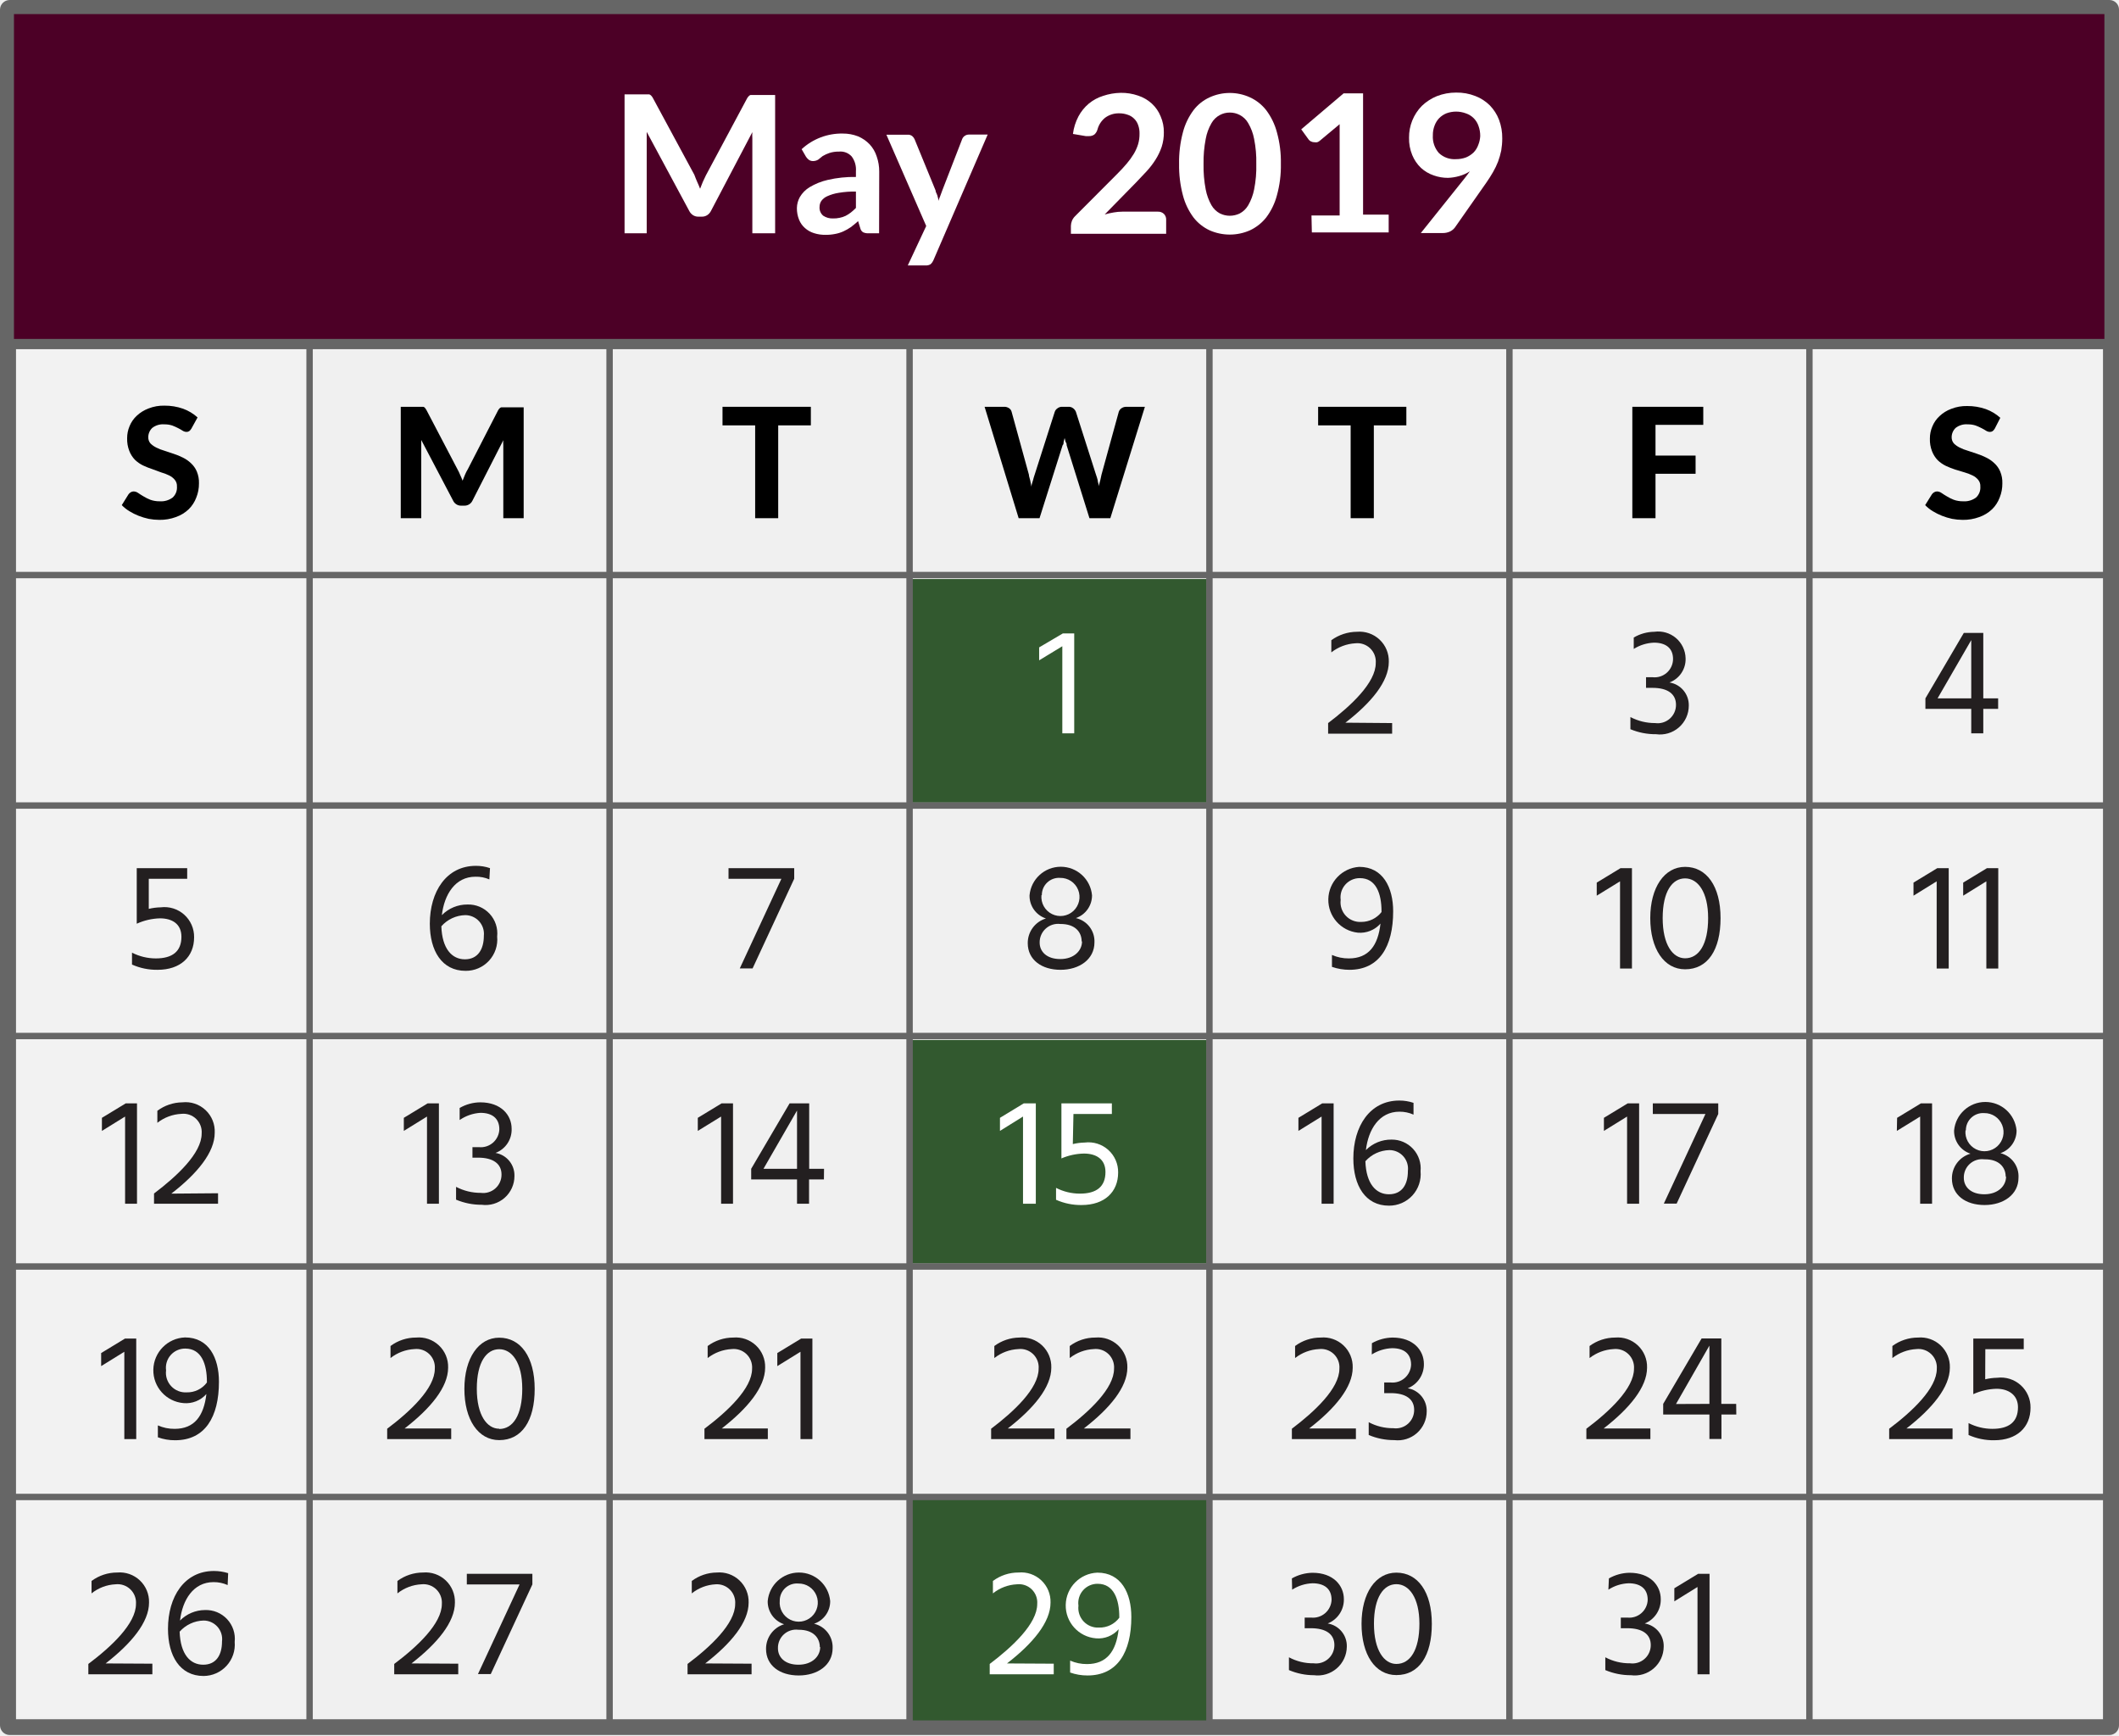
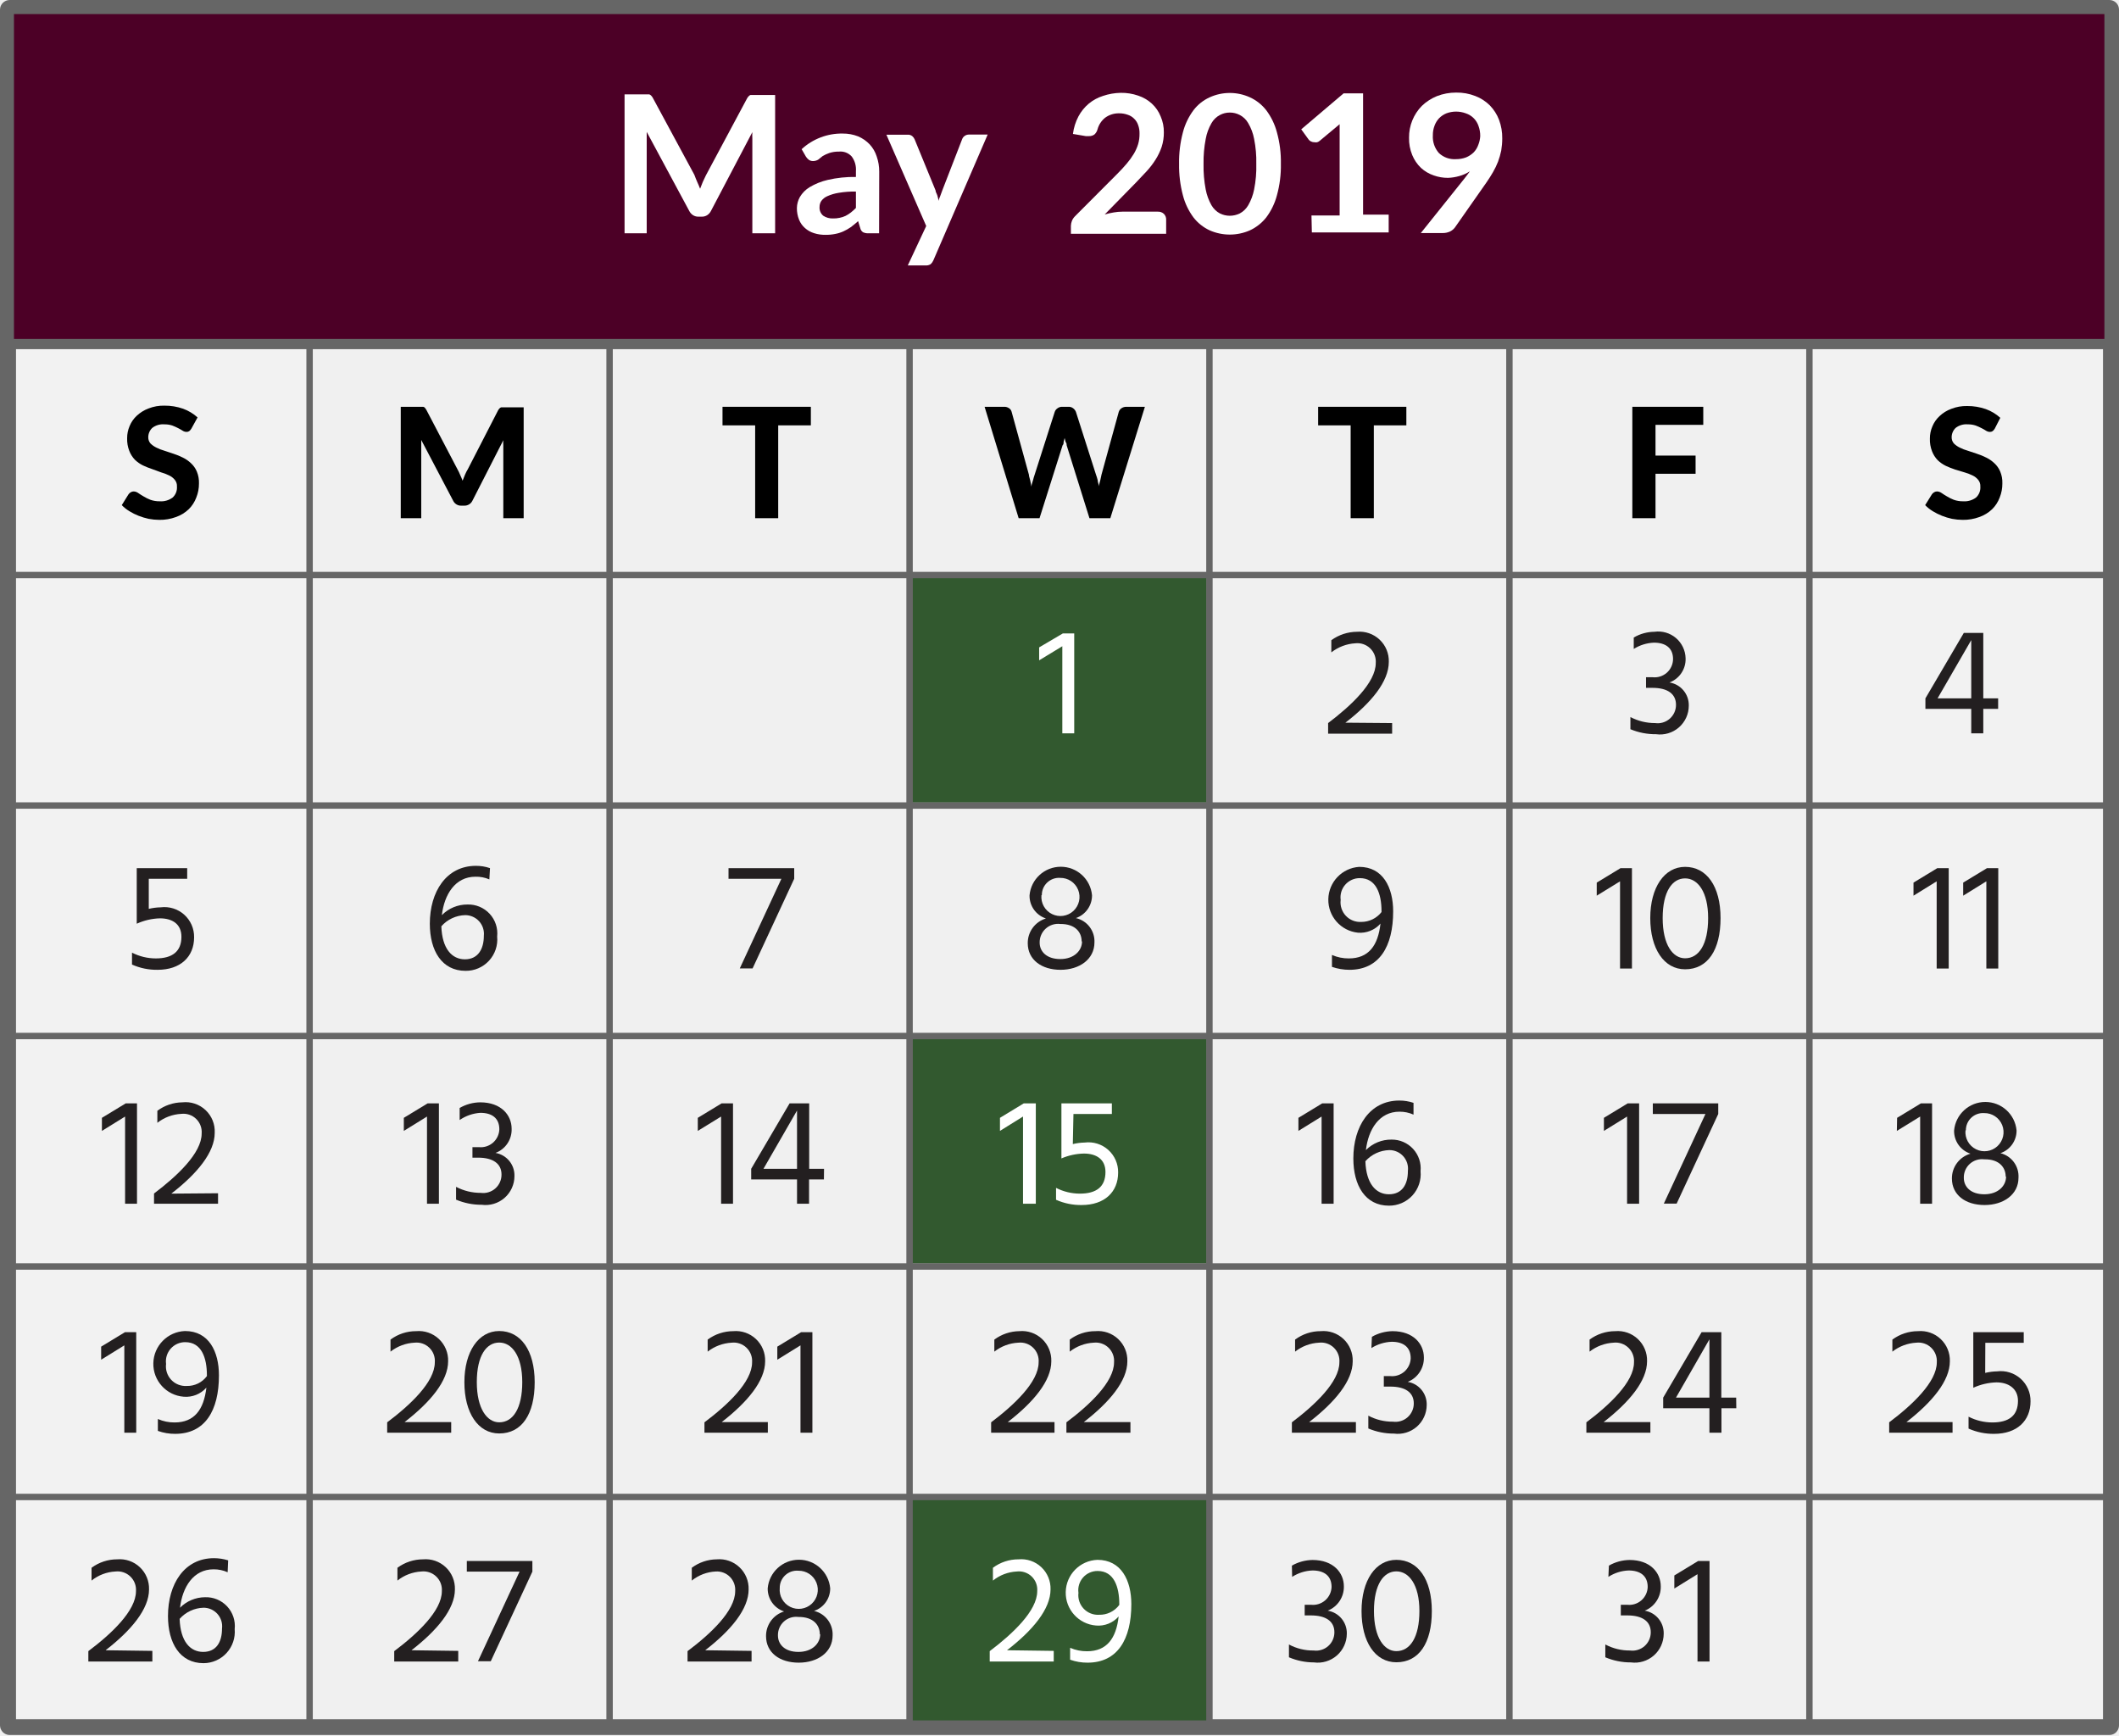
<svg xmlns="http://www.w3.org/2000/svg" viewBox="0 0 165.5 135.52">
  <defs>
    <style>.a{fill:#f2f2f2;}.b{fill:#666;}.c,.g{fill:none;stroke:#666;stroke-miterlimit:10;}.d{fill:#334151;}.e{fill:#4c0026;}.f{fill:#32592f;}.g{stroke-width:0.5px;}.h{fill:#fff;}.i{fill:#231f20;}</style>
  </defs>
  <rect class="a" x="0.81" y="26.99" width="23.6" height="107.15" />
  <rect class="a" x="141.12" y="26.99" width="23.37" height="107.15" />
  <path class="b" d="M168.85,5.28v134H4.85V5.28h164m0-.75H4.85a.76.76,0,0,0-.75.75v134a.76.76,0,0,0,.75.75h164a.75.75,0,0,0,.75-.75V5.28a.75.75,0,0,0-.75-.75Z" transform="translate(-4.1 -4.53)" />
  <rect class="c" x="0.75" y="26.77" width="164" height="108" />
  <rect class="d" x="0.84" y="0.84" width="163.73" height="25.84" />
  <path class="b" d="M168.42,5.63V31H5.19V5.63H168.42m.5-.5H4.69V31.46H168.92V5.13Z" transform="translate(-4.1 -4.53)" />
  <rect class="e" x="0.84" y="0.84" width="163.76" height="25.84" />
  <path class="b" d="M168.46,5.63V31H5.19V5.63H168.46m.5-.5H4.69V31.46H169V5.13Z" transform="translate(-4.1 -4.53)" />
  <rect class="f" x="71.1" y="116.92" width="23.18" height="17.44" />
-   <rect class="f" x="71.24" y="81.22" width="23.01" height="17.46" />
-   <rect class="f" x="71.24" y="45.22" width="23.01" height="17.46" />
+   <rect class="f" x="71.24" y="80.98" width="23.01" height="17.7" />
+   <rect class="f" x="71.24" y="44.81" width="23.01" height="17.87" />
  <line class="g" x1="0.75" y1="116.91" x2="164.75" y2="116.91" />
  <line class="g" x1="0.75" y1="98.91" x2="164.75" y2="98.91" />
  <line class="g" x1="0.75" y1="80.91" x2="164.75" y2="80.91" />
  <line class="g" x1="0.75" y1="62.91" x2="164.75" y2="62.91" />
  <line class="g" x1="0.75" y1="44.91" x2="164.75" y2="44.91" />
  <line class="g" x1="141.32" y1="26.79" x2="141.32" y2="134.79" />
  <line class="g" x1="117.89" y1="26.79" x2="117.89" y2="134.79" />
  <line class="g" x1="94.46" y1="26.79" x2="94.46" y2="134.79" />
  <line class="g" x1="71.04" y1="26.79" x2="71.04" y2="134.79" />
  <line class="g" x1="47.61" y1="26.79" x2="47.61" y2="134.79" />
  <line class="g" x1="24.18" y1="26.79" x2="24.18" y2="134.79" />
  <path class="h" d="M85.26,55.09,87.11,54H88V61.8h-.93V55L85.26,56.1Z" transform="translate(-4.1 -4.53)" />
  <path class="i" d="M112.83,61v.83h-5V61c1.8-1.36,3.72-3.16,3.72-4.68a1.44,1.44,0,0,0-1.6-1.55,3.36,3.36,0,0,0-1.87.71v-.95a3.44,3.44,0,0,1,2-.66,2.29,2.29,0,0,1,2.49,2.35c0,1.54-1.38,3.2-3.39,4.75Z" transform="translate(-4.1 -4.53)" />
  <path class="i" d="M131.7,54.32a3.24,3.24,0,0,1,1.61-.45,2.14,2.14,0,0,1,2.44,2.07,1.94,1.94,0,0,1-1.26,1.89A1.79,1.79,0,0,1,136,59.64a2.25,2.25,0,0,1-2.56,2.23,5.08,5.08,0,0,1-2-.39v-.95a4.11,4.11,0,0,0,1.93.47A1.43,1.43,0,0,0,135,59.57c0-.85-.66-1.32-1.83-1.32h-.51v-.83h.51A1.44,1.44,0,0,0,134.77,56c0-.87-.59-1.28-1.49-1.28a3.2,3.2,0,0,0-1.58.49Z" transform="translate(-4.1 -4.53)" />
  <path class="i" d="M160.16,59.89H159V61.8h-.94V59.89h-3.58v-.82l3-5.11H159v5.11h1.16Zm-2.1-.82V54.52l-2.63,4.55Z" transform="translate(-4.1 -4.53)" />
  <path class="i" d="M15.72,75.51a4.39,4.39,0,0,1,.93-.12,2.32,2.32,0,0,1,2.61,2.34c0,1.53-1.07,2.54-2.85,2.54a4.73,4.73,0,0,1-2-.41v-.93a4.09,4.09,0,0,0,1.86.45c1.3,0,2-.55,2-1.69,0-1-.72-1.44-1.68-1.44a4.68,4.68,0,0,0-1.81.42V72.33h3.94v.83h-3Z" transform="translate(-4.1 -4.53)" />
  <path class="i" d="M42.32,73.21A2.53,2.53,0,0,0,41.23,73c-1.58,0-2.43,1.39-2.62,3a2.78,2.78,0,0,1,2-.83,2.26,2.26,0,0,1,2.32,2.5,2.45,2.45,0,0,1-2.47,2.68c-1.85,0-2.79-1.57-2.79-3.68,0-2.5,1.29-4.52,3.6-4.52a3.33,3.33,0,0,1,1.1.18Zm-.43,4.4A1.46,1.46,0,0,0,40.44,76a2.57,2.57,0,0,0-1.87.87c.06,1.76.83,2.58,1.84,2.58S41.89,78.67,41.89,77.61Z" transform="translate(-4.1 -4.53)" />
  <path class="i" d="M66.13,72.33v.83l-3.25,7h-1l3.25-7H61v-.83Z" transform="translate(-4.1 -4.53)" />
  <path class="i" d="M89.58,78.13c0,1.32-1.18,2.14-2.65,2.14s-2.56-.78-2.56-2.08a2,2,0,0,1,1.42-1.93,1.86,1.86,0,0,1-1.28-1.81,2.45,2.45,0,0,1,4.88,0,1.87,1.87,0,0,1-1.26,1.78A1.86,1.86,0,0,1,89.58,78.13Zm-1-.08c0-.7-.48-1.37-1.67-1.36a1.44,1.44,0,0,0-1.61,1.46c0,.68.53,1.28,1.61,1.28S88.61,78.77,88.61,78.05Zm-3.14-3.61a1.49,1.49,0,1,0,1.46-1.35A1.34,1.34,0,0,0,85.47,74.44Z" transform="translate(-4.1 -4.53)" />
  <path class="i" d="M108.13,79.11a3.21,3.21,0,0,0,1.32.27c1.54,0,2.28-1,2.47-2.72a2.11,2.11,0,0,1-1.77.71,2.58,2.58,0,0,1,.11-5.14c1.85,0,2.65,1.61,2.65,3.47,0,2.75-1.08,4.57-3.42,4.57a4.17,4.17,0,0,1-1.36-.23ZM112,75.7c0-1.37-.42-2.59-1.69-2.59a1.5,1.5,0,0,0-1.5,1.7,1.53,1.53,0,0,0,1.61,1.72,2,2,0,0,0,1.58-.77Z" transform="translate(-4.1 -4.53)" />
  <path class="i" d="M128.81,73.46l1.86-1.13h.89v7.84h-.93V73.36l-1.82,1.12Z" transform="translate(-4.1 -4.53)" />
  <path class="i" d="M135.71,72.23c1.68,0,2.77,1.51,2.77,4s-1,4-2.77,4c-1.65,0-2.72-1.61-2.72-4S134.09,72.23,135.71,72.23Zm0,7.14c1.08,0,1.8-1.09,1.8-3.14s-.81-3.1-1.8-3.1-1.75,1-1.75,3.1S134.76,79.37,135.71,79.37Z" transform="translate(-4.1 -4.53)" />
  <path class="i" d="M153.55,73.46l1.86-1.13h.89v7.84h-.94V73.36l-1.81,1.12Z" transform="translate(-4.1 -4.53)" />
  <path class="i" d="M157.43,73.46l1.86-1.13h.88v7.84h-.93V73.36l-1.81,1.12Z" transform="translate(-4.1 -4.53)" />
  <path class="i" d="M12.06,91.83l1.86-1.13h.88v7.84h-.93V91.73l-1.81,1.12Z" transform="translate(-4.1 -4.53)" />
  <path class="i" d="M21.13,97.72v.82h-5v-.8c1.8-1.36,3.72-3.15,3.72-4.68a1.43,1.43,0,0,0-1.59-1.54,3.29,3.29,0,0,0-1.87.7v-.94a3.32,3.32,0,0,1,1.95-.66A2.28,2.28,0,0,1,20.87,93c0,1.53-1.37,3.19-3.39,4.75Z" transform="translate(-4.1 -4.53)" />
  <path class="i" d="M35.64,91.83,37.5,90.7h.88v7.84h-.93V91.73l-1.81,1.12Z" transform="translate(-4.1 -4.53)" />
  <path class="i" d="M40,91.06a3.27,3.27,0,0,1,1.61-.44c1.63,0,2.45,1,2.45,2.06a1.94,1.94,0,0,1-1.26,1.89,1.78,1.78,0,0,1,1.48,1.81,2.26,2.26,0,0,1-2.56,2.24,5.08,5.08,0,0,1-2-.4v-1a4.11,4.11,0,0,0,1.93.47,1.43,1.43,0,0,0,1.62-1.43c0-.85-.66-1.32-1.83-1.32H41v-.82h.51a1.45,1.45,0,0,0,1.59-1.39c0-.88-.58-1.29-1.48-1.29A3.21,3.21,0,0,0,40,92Z" transform="translate(-4.1 -4.53)" />
  <path class="i" d="M58.6,91.83l1.86-1.13h.89v7.84h-.93V91.73L58.6,92.85Z" transform="translate(-4.1 -4.53)" />
  <path class="i" d="M68.45,96.64H67.29v1.9h-.94v-1.9H62.77v-.83l3-5.11h1.53v5.11h1.16Zm-2.1-.83V91.26l-2.62,4.55Z" transform="translate(-4.1 -4.53)" />
  <path class="h" d="M82.2,91.83l1.86-1.13H85v7.84H84V91.73L82.2,92.85Z" transform="translate(-4.1 -4.53)" />
  <path class="h" d="M87.89,93.88a4.39,4.39,0,0,1,.93-.12,2.32,2.32,0,0,1,2.61,2.34c0,1.53-1.07,2.54-2.85,2.54a4.76,4.76,0,0,1-2-.41V97.3a4.09,4.09,0,0,0,1.86.45c1.31,0,2-.55,2-1.69,0-1-.72-1.44-1.68-1.44A4.68,4.68,0,0,0,87,95V90.7h3.94v.83h-3Z" transform="translate(-4.1 -4.53)" />
  <path class="i" d="M105.51,91.83l1.86-1.13h.89v7.84h-.94V91.73l-1.81,1.12Z" transform="translate(-4.1 -4.53)" />
  <path class="i" d="M114.5,91.58a2.61,2.61,0,0,0-1.1-.23c-1.58,0-2.43,1.39-2.62,3a2.77,2.77,0,0,1,2-.82A2.25,2.25,0,0,1,115.05,96a2.46,2.46,0,0,1-2.47,2.69c-1.85,0-2.78-1.58-2.78-3.69,0-2.5,1.28-4.52,3.59-4.52a3.44,3.44,0,0,1,1.11.18Zm-.44,4.4a1.45,1.45,0,0,0-1.45-1.63,2.59,2.59,0,0,0-1.87.87c.06,1.76.83,2.58,1.84,2.58S114.06,97.05,114.06,96Z" transform="translate(-4.1 -4.53)" />
  <path class="i" d="M129.37,91.83l1.86-1.13h.89v7.84h-.94V91.73l-1.81,1.12Z" transform="translate(-4.1 -4.53)" />
  <path class="i" d="M138.3,90.7v.83l-3.25,7h-1l3.25-7h-4.11V90.7Z" transform="translate(-4.1 -4.53)" />
  <path class="i" d="M152.27,91.83l1.86-1.13H155v7.84h-.93V91.73l-1.82,1.12Z" transform="translate(-4.1 -4.53)" />
  <path class="i" d="M161.75,96.51c0,1.31-1.17,2.13-2.65,2.13s-2.55-.78-2.55-2.07A2,2,0,0,1,158,94.63a1.86,1.86,0,0,1-1.28-1.81,2.45,2.45,0,0,1,4.88,0,1.86,1.86,0,0,1-1.26,1.77A1.86,1.86,0,0,1,161.75,96.51Zm-1-.09c0-.69-.48-1.37-1.67-1.35a1.42,1.42,0,0,0-1.6,1.45c0,.68.52,1.28,1.6,1.28S160.78,97.14,160.78,96.42Zm-3.14-3.61a1.49,1.49,0,1,0,1.46-1.35A1.34,1.34,0,0,0,157.64,92.81Z" transform="translate(-4.1 -4.53)" />
-   <path class="i" d="M12,110.2l1.86-1.13h.88v7.85h-.93V110.1L12,111.22Z" transform="translate(-4.1 -4.53)" />
-   <path class="i" d="M16.43,115.85a3.13,3.13,0,0,0,1.31.27c1.54,0,2.28-1,2.48-2.72a2.12,2.12,0,0,1-1.78.71,2.57,2.57,0,0,1,.11-5.13c1.86,0,2.65,1.6,2.65,3.46,0,2.75-1.08,4.57-3.42,4.57a3.9,3.9,0,0,1-1.35-.23Zm3.83-3.41c0-1.37-.42-2.59-1.69-2.59a1.5,1.5,0,0,0-1.5,1.7,1.53,1.53,0,0,0,1.61,1.72,1.9,1.9,0,0,0,1.58-.77Z" transform="translate(-4.1 -4.53)" />
-   <path class="i" d="M39.34,116.09v.83h-5v-.81c1.8-1.35,3.72-3.15,3.72-4.68a1.43,1.43,0,0,0-1.59-1.54,3.29,3.29,0,0,0-1.87.7v-.94a3.32,3.32,0,0,1,2-.66,2.29,2.29,0,0,1,2.5,2.35c0,1.53-1.38,3.19-3.4,4.75Z" transform="translate(-4.1 -4.53)" />
-   <path class="i" d="M43.09,109c1.68,0,2.77,1.51,2.77,4s-1,4-2.77,4c-1.65,0-2.72-1.61-2.72-4S41.47,109,43.09,109Zm0,7.13c1.08,0,1.8-1.09,1.8-3.14s-.81-3.09-1.8-3.09-1.75,1-1.75,3.09S42.15,116.11,43.09,116.11Z" transform="translate(-4.1 -4.53)" />
-   <path class="i" d="M64.07,116.09v.83H59.12v-.81c1.8-1.35,3.72-3.15,3.72-4.68a1.44,1.44,0,0,0-1.6-1.54,3.34,3.34,0,0,0-1.87.7v-.94a3.37,3.37,0,0,1,2-.66,2.29,2.29,0,0,1,2.49,2.35c0,1.53-1.38,3.19-3.39,4.75Z" transform="translate(-4.1 -4.53)" />
-   <path class="i" d="M64.81,110.2l1.86-1.13h.88v7.85h-.93V110.1l-1.81,1.12Z" transform="translate(-4.1 -4.53)" />
-   <path class="i" d="M86.46,116.09v.83H81.51v-.81c1.79-1.35,3.71-3.15,3.71-4.68a1.43,1.43,0,0,0-1.59-1.54,3.29,3.29,0,0,0-1.87.7v-.94a3.34,3.34,0,0,1,1.95-.66,2.29,2.29,0,0,1,2.5,2.35c0,1.53-1.38,3.19-3.4,4.75Z" transform="translate(-4.1 -4.53)" />
-   <path class="i" d="M92.39,116.09v.83h-5v-.81c1.8-1.35,3.72-3.15,3.72-4.68a1.43,1.43,0,0,0-1.59-1.54,3.29,3.29,0,0,0-1.87.7v-.94a3.32,3.32,0,0,1,2-.66,2.29,2.29,0,0,1,2.5,2.35c0,1.53-1.38,3.19-3.4,4.75Z" transform="translate(-4.1 -4.53)" />
-   <path class="i" d="M110,116.09v.83h-5v-.81c1.79-1.35,3.71-3.15,3.71-4.68a1.43,1.43,0,0,0-1.59-1.54,3.29,3.29,0,0,0-1.87.7v-.94a3.32,3.32,0,0,1,2-.66,2.29,2.29,0,0,1,2.5,2.35c0,1.53-1.38,3.19-3.4,4.75Z" transform="translate(-4.1 -4.53)" />
-   <path class="i" d="M111.25,109.43a3.38,3.38,0,0,1,1.61-.44c1.63,0,2.45,1,2.45,2.06a2,2,0,0,1-1.26,1.9,1.78,1.78,0,0,1,1.48,1.81A2.26,2.26,0,0,1,113,117a5.08,5.08,0,0,1-2-.4v-1a4,4,0,0,0,1.93.47,1.43,1.43,0,0,0,1.62-1.43c0-.85-.66-1.31-1.83-1.31h-.51v-.83h.51a1.45,1.45,0,0,0,1.59-1.39c0-.88-.58-1.29-1.48-1.29a3.21,3.21,0,0,0-1.59.49Z" transform="translate(-4.1 -4.53)" />
-   <path class="i" d="M133,116.09v.83h-5v-.81c1.8-1.35,3.72-3.15,3.72-4.68a1.44,1.44,0,0,0-1.6-1.54,3.34,3.34,0,0,0-1.87.7v-.94a3.37,3.37,0,0,1,2-.66,2.29,2.29,0,0,1,2.49,2.35c0,1.53-1.38,3.19-3.39,4.75Z" transform="translate(-4.1 -4.53)" />
-   <path class="i" d="M139.71,115h-1.16v1.91h-.94V115H134v-.83l3-5.11h1.54v5.11h1.16Zm-2.1-.83v-4.55L135,114.18Z" transform="translate(-4.1 -4.53)" />
-   <path class="i" d="M156.6,116.09v.83h-4.95v-.81c1.8-1.35,3.72-3.15,3.72-4.68a1.44,1.44,0,0,0-1.6-1.54,3.34,3.34,0,0,0-1.87.7v-.94a3.37,3.37,0,0,1,2-.66,2.29,2.29,0,0,1,2.49,2.35c0,1.53-1.38,3.19-3.39,4.75Z" transform="translate(-4.1 -4.53)" />
-   <path class="i" d="M159.15,112.25a4.39,4.39,0,0,1,.93-.12,2.32,2.32,0,0,1,2.61,2.34c0,1.53-1.07,2.54-2.84,2.54a4.77,4.77,0,0,1-2-.41v-.93a4.09,4.09,0,0,0,1.86.45c1.31,0,2-.55,2-1.69,0-.94-.72-1.44-1.68-1.44a4.68,4.68,0,0,0-1.81.42v-4.34h3.94v.83h-3Z" transform="translate(-4.1 -4.53)" />
-   <path class="i" d="M16,134.46v.83h-5v-.81c1.8-1.35,3.72-3.15,3.72-4.68a1.44,1.44,0,0,0-1.6-1.54,3.23,3.23,0,0,0-1.87.71V128a3.35,3.35,0,0,1,2-.66,2.29,2.29,0,0,1,2.49,2.35c0,1.53-1.38,3.19-3.39,4.75Z" transform="translate(-4.1 -4.53)" />
-   <path class="i" d="M21.88,128.32a2.61,2.61,0,0,0-1.1-.23c-1.58,0-2.43,1.39-2.62,3a2.77,2.77,0,0,1,1.95-.82,2.25,2.25,0,0,1,2.32,2.49A2.45,2.45,0,0,1,20,135.42c-1.85,0-2.78-1.57-2.78-3.68,0-2.51,1.28-4.52,3.59-4.52a3.75,3.75,0,0,1,1.11.17Zm-.44,4.4A1.45,1.45,0,0,0,20,131.09a2.59,2.59,0,0,0-1.87.87c.06,1.77.83,2.58,1.84,2.58S21.44,133.79,21.44,132.72Z" transform="translate(-4.1 -4.53)" />
-   <path class="i" d="M39.89,134.46v.83h-5v-.81c1.8-1.35,3.72-3.15,3.72-4.68a1.44,1.44,0,0,0-1.6-1.54,3.28,3.28,0,0,0-1.87.71V128a3.37,3.37,0,0,1,2-.66,2.29,2.29,0,0,1,2.49,2.35c0,1.53-1.38,3.19-3.39,4.75Z" transform="translate(-4.1 -4.53)" />
-   <path class="i" d="M45.68,127.44v.83l-3.25,7h-1l3.25-7H40.56v-.83Z" transform="translate(-4.1 -4.53)" />
-   <path class="i" d="M62.8,134.46v.83h-5v-.81c1.8-1.35,3.72-3.15,3.72-4.68A1.43,1.43,0,0,0,60,128.26a3.23,3.23,0,0,0-1.87.71V128a3.32,3.32,0,0,1,1.95-.66,2.29,2.29,0,0,1,2.49,2.35c0,1.53-1.37,3.19-3.39,4.75Z" transform="translate(-4.1 -4.53)" />
-   <path class="i" d="M69.13,133.25c0,1.32-1.17,2.13-2.65,2.13s-2.55-.78-2.55-2.07a2,2,0,0,1,1.41-1.93,1.86,1.86,0,0,1-1.28-1.81,2.45,2.45,0,0,1,4.88,0,1.85,1.85,0,0,1-1.26,1.77A1.88,1.88,0,0,1,69.13,133.25Zm-1-.09c0-.69-.48-1.36-1.67-1.35a1.42,1.42,0,0,0-1.6,1.45c0,.68.52,1.28,1.6,1.28S68.16,133.88,68.16,133.16ZM65,129.55a1.49,1.49,0,1,0,1.46-1.35A1.34,1.34,0,0,0,65,129.55Z" transform="translate(-4.1 -4.53)" />
-   <path class="h" d="M86.4,134.46v.83h-5v-.81c1.79-1.35,3.71-3.15,3.71-4.68a1.43,1.43,0,0,0-1.59-1.54,3.23,3.23,0,0,0-1.87.71V128a3.32,3.32,0,0,1,2-.66,2.29,2.29,0,0,1,2.5,2.35c0,1.53-1.38,3.19-3.4,4.75Z" transform="translate(-4.1 -4.53)" />
-   <path class="h" d="M87.68,134.22a3.21,3.21,0,0,0,1.32.27c1.54,0,2.28-1,2.47-2.72a2.1,2.1,0,0,1-1.77.71,2.57,2.57,0,0,1,.11-5.13c1.86,0,2.65,1.6,2.65,3.46,0,2.75-1.08,4.57-3.42,4.57a4,4,0,0,1-1.36-.23Zm3.84-3.41c0-1.36-.42-2.59-1.69-2.59a1.5,1.5,0,0,0-1.5,1.71,1.53,1.53,0,0,0,1.61,1.71,1.9,1.9,0,0,0,1.58-.77Z" transform="translate(-4.1 -4.53)" />
-   <path class="i" d="M105,127.8a3.38,3.38,0,0,1,1.61-.44c1.63,0,2.45,1,2.45,2.06a2,2,0,0,1-1.26,1.9,1.78,1.78,0,0,1,1.49,1.81,2.27,2.27,0,0,1-2.57,2.23,5,5,0,0,1-1.95-.4v-1a3.94,3.94,0,0,0,1.93.47,1.43,1.43,0,0,0,1.62-1.42c0-.86-.66-1.32-1.84-1.32H106v-.83h.5a1.45,1.45,0,0,0,1.6-1.39c0-.88-.59-1.29-1.49-1.29a3.15,3.15,0,0,0-1.59.5Z" transform="translate(-4.1 -4.53)" />
-   <path class="i" d="M113.16,127.35c1.68,0,2.77,1.51,2.77,4s-1,4-2.77,4c-1.66,0-2.72-1.6-2.72-4S111.54,127.35,113.16,127.35Zm0,7.13c1.08,0,1.8-1.09,1.8-3.14s-.82-3.09-1.8-3.09-1.75,1-1.75,3.09S112.21,134.48,113.16,134.48Z" transform="translate(-4.1 -4.53)" />
-   <path class="i" d="M129.76,127.8a3.35,3.35,0,0,1,1.61-.44c1.63,0,2.44,1,2.44,2.06a2,2,0,0,1-1.25,1.9,1.78,1.78,0,0,1,1.48,1.81,2.26,2.26,0,0,1-2.56,2.23,5.08,5.08,0,0,1-2-.4v-1a4,4,0,0,0,1.93.47,1.43,1.43,0,0,0,1.62-1.42c0-.86-.66-1.32-1.83-1.32h-.51v-.83h.51a1.44,1.44,0,0,0,1.59-1.39c0-.88-.59-1.29-1.49-1.29a3.11,3.11,0,0,0-1.58.5Z" transform="translate(-4.1 -4.53)" />
-   <path class="i" d="M134.87,128.57l1.86-1.13h.89v7.85h-.94v-6.82l-1.81,1.12Z" transform="translate(-4.1 -4.53)" />
+   <path class="i" d="M12,109.7l1.86-1.13h.88v7.85h-.93V109.6L12,110.72Z" transform="translate(-4.1 -4.53)" />
+   <path class="i" d="M16.43,115.35a3.13,3.13,0,0,0,1.31.27c1.54,0,2.28-1,2.48-2.72a2.12,2.12,0,0,1-1.78.71,2.57,2.57,0,0,1,.11-5.13c1.86,0,2.65,1.6,2.65,3.46,0,2.75-1.08,4.57-3.42,4.57a3.9,3.9,0,0,1-1.35-.23Zm3.83-3.41c0-1.37-.42-2.59-1.69-2.59a1.5,1.5,0,0,0-1.5,1.7,1.53,1.53,0,0,0,1.61,1.72,1.9,1.9,0,0,0,1.58-.77Z" transform="translate(-4.1 -4.53)" />
+   <path class="i" d="M39.34,115.59v.83h-5v-.81c1.8-1.35,3.72-3.15,3.72-4.68a1.43,1.43,0,0,0-1.59-1.54,3.29,3.29,0,0,0-1.87.7v-.94a3.32,3.32,0,0,1,2-.66,2.29,2.29,0,0,1,2.5,2.35c0,1.53-1.38,3.19-3.4,4.75Z" transform="translate(-4.1 -4.53)" />
+   <path class="i" d="M43.09,108.48c1.68,0,2.77,1.51,2.77,4s-1,4-2.77,4c-1.65,0-2.72-1.61-2.72-4S41.47,108.48,43.09,108.48Zm0,7.13c1.08,0,1.8-1.09,1.8-3.14s-.81-3.09-1.8-3.09-1.75,1-1.75,3.09S42.15,115.61,43.09,115.61Z" transform="translate(-4.1 -4.53)" />
+   <path class="i" d="M64.07,115.59v.83H59.12v-.81c1.8-1.35,3.72-3.15,3.72-4.68a1.44,1.44,0,0,0-1.6-1.54,3.34,3.34,0,0,0-1.87.7v-.94a3.37,3.37,0,0,1,2-.66,2.29,2.29,0,0,1,2.49,2.35c0,1.53-1.38,3.19-3.39,4.75Z" transform="translate(-4.1 -4.53)" />
+   <path class="i" d="M64.81,109.7l1.86-1.13h.88v7.85h-.93V109.6l-1.81,1.12Z" transform="translate(-4.1 -4.53)" />
+   <path class="i" d="M86.46,115.59v.83H81.51v-.81c1.79-1.35,3.71-3.15,3.71-4.68a1.43,1.43,0,0,0-1.59-1.54,3.29,3.29,0,0,0-1.87.7v-.94a3.34,3.34,0,0,1,1.95-.66,2.29,2.29,0,0,1,2.5,2.35c0,1.53-1.38,3.19-3.4,4.75Z" transform="translate(-4.1 -4.53)" />
+   <path class="i" d="M92.39,115.59v.83h-5v-.81c1.8-1.35,3.72-3.15,3.72-4.68a1.43,1.43,0,0,0-1.59-1.54,3.29,3.29,0,0,0-1.87.7v-.94a3.32,3.32,0,0,1,2-.66,2.29,2.29,0,0,1,2.5,2.35c0,1.53-1.38,3.19-3.4,4.75Z" transform="translate(-4.1 -4.53)" />
+   <path class="i" d="M110,115.59v.83h-5v-.81c1.79-1.35,3.71-3.15,3.71-4.68a1.43,1.43,0,0,0-1.59-1.54,3.29,3.29,0,0,0-1.87.7v-.94a3.32,3.32,0,0,1,2-.66,2.29,2.29,0,0,1,2.5,2.35c0,1.53-1.38,3.19-3.4,4.75Z" transform="translate(-4.1 -4.53)" />
+   <path class="i" d="M111.25,108.93a3.38,3.38,0,0,1,1.61-.44c1.63,0,2.45,1,2.45,2.06a2,2,0,0,1-1.26,1.9,1.78,1.78,0,0,1,1.48,1.81,2.26,2.26,0,0,1-2.56,2.23,5.08,5.08,0,0,1-2-.4v-1a4,4,0,0,0,1.93.47,1.43,1.43,0,0,0,1.62-1.43c0-.85-.66-1.31-1.83-1.31h-.51V112h.51a1.45,1.45,0,0,0,1.59-1.39c0-.88-.58-1.29-1.48-1.29a3.21,3.21,0,0,0-1.59.49Z" transform="translate(-4.1 -4.53)" />
+   <path class="i" d="M133,115.59v.83h-5v-.81c1.8-1.35,3.72-3.15,3.72-4.68a1.44,1.44,0,0,0-1.6-1.54,3.34,3.34,0,0,0-1.87.7v-.94a3.37,3.37,0,0,1,2-.66,2.29,2.29,0,0,1,2.49,2.35c0,1.53-1.38,3.19-3.39,4.75Z" transform="translate(-4.1 -4.53)" />
+   <path class="i" d="M139.71,114.51h-1.16v1.91h-.94v-1.91H134v-.83l3-5.11h1.54v5.11h1.16Zm-2.1-.83v-4.55L135,113.68Z" transform="translate(-4.1 -4.53)" />
+   <path class="i" d="M156.6,115.59v.83h-4.95v-.81c1.8-1.35,3.72-3.15,3.72-4.68a1.44,1.44,0,0,0-1.6-1.54,3.34,3.34,0,0,0-1.87.7v-.94a3.37,3.37,0,0,1,2-.66,2.29,2.29,0,0,1,2.49,2.35c0,1.53-1.38,3.19-3.39,4.75Z" transform="translate(-4.1 -4.53)" />
+   <path class="i" d="M159.15,111.75a4.39,4.39,0,0,1,.93-.12,2.32,2.32,0,0,1,2.61,2.34c0,1.53-1.07,2.54-2.84,2.54a4.77,4.77,0,0,1-2-.41v-.93a4.09,4.09,0,0,0,1.86.45c1.31,0,2-.55,2-1.69,0-.94-.72-1.44-1.68-1.44a4.68,4.68,0,0,0-1.81.42v-4.34h3.94v.83h-3Z" transform="translate(-4.1 -4.53)" />
+   <path class="i" d="M16,133.46v.83h-5v-.81c1.8-1.35,3.72-3.15,3.72-4.68a1.44,1.44,0,0,0-1.6-1.54,3.23,3.23,0,0,0-1.87.71v-1a3.35,3.35,0,0,1,2-.66,2.29,2.29,0,0,1,2.49,2.35c0,1.53-1.38,3.19-3.39,4.75Z" transform="translate(-4.1 -4.53)" />
+   <path class="i" d="M21.88,127.32a2.61,2.61,0,0,0-1.1-.23c-1.58,0-2.43,1.39-2.62,3a2.77,2.77,0,0,1,1.95-.82,2.25,2.25,0,0,1,2.32,2.49A2.45,2.45,0,0,1,20,134.42c-1.85,0-2.78-1.57-2.78-3.68,0-2.51,1.28-4.52,3.59-4.52a3.75,3.75,0,0,1,1.11.17Zm-.44,4.4A1.45,1.45,0,0,0,20,130.09a2.59,2.59,0,0,0-1.87.87c.06,1.77.83,2.58,1.84,2.58S21.44,132.79,21.44,131.72Z" transform="translate(-4.1 -4.53)" />
+   <path class="i" d="M39.89,133.46v.83h-5v-.81c1.8-1.35,3.72-3.15,3.72-4.68a1.44,1.44,0,0,0-1.6-1.54,3.28,3.28,0,0,0-1.87.71v-1a3.37,3.37,0,0,1,2-.66,2.29,2.29,0,0,1,2.49,2.35c0,1.53-1.38,3.19-3.39,4.75Z" transform="translate(-4.1 -4.53)" />
+   <path class="i" d="M45.68,126.44v.83l-3.25,7h-1l3.25-7H40.56v-.83Z" transform="translate(-4.1 -4.53)" />
+   <path class="i" d="M62.8,133.46v.83h-5v-.81c1.8-1.35,3.72-3.15,3.72-4.68A1.43,1.43,0,0,0,60,127.26a3.23,3.23,0,0,0-1.87.71v-1a3.32,3.32,0,0,1,1.95-.66,2.29,2.29,0,0,1,2.49,2.35c0,1.53-1.37,3.19-3.39,4.75Z" transform="translate(-4.1 -4.53)" />
+   <path class="i" d="M69.13,132.25c0,1.32-1.17,2.13-2.65,2.13s-2.55-.78-2.55-2.07a2,2,0,0,1,1.41-1.93,1.86,1.86,0,0,1-1.28-1.81,2.45,2.45,0,0,1,4.88,0,1.85,1.85,0,0,1-1.26,1.77A1.88,1.88,0,0,1,69.13,132.25Zm-1-.09c0-.69-.48-1.36-1.67-1.35a1.42,1.42,0,0,0-1.6,1.45c0,.68.52,1.28,1.6,1.28S68.16,132.88,68.16,132.16ZM65,128.55a1.49,1.49,0,1,0,1.46-1.35A1.34,1.34,0,0,0,65,128.55Z" transform="translate(-4.1 -4.53)" />
+   <path class="h" d="M86.4,133.46v.83h-5v-.81c1.79-1.35,3.71-3.15,3.71-4.68a1.43,1.43,0,0,0-1.59-1.54,3.23,3.23,0,0,0-1.87.71v-1a3.32,3.32,0,0,1,2-.66,2.29,2.29,0,0,1,2.5,2.35c0,1.53-1.38,3.19-3.4,4.75Z" transform="translate(-4.1 -4.53)" />
+   <path class="h" d="M87.68,133.22a3.21,3.21,0,0,0,1.32.27c1.54,0,2.28-1,2.47-2.72a2.1,2.1,0,0,1-1.77.71,2.57,2.57,0,0,1,.11-5.13c1.86,0,2.65,1.6,2.65,3.46,0,2.75-1.08,4.57-3.42,4.57a4,4,0,0,1-1.36-.23Zm3.84-3.41c0-1.36-.42-2.59-1.69-2.59a1.5,1.5,0,0,0-1.5,1.71,1.53,1.53,0,0,0,1.61,1.71,1.9,1.9,0,0,0,1.58-.77Z" transform="translate(-4.1 -4.53)" />
+   <path class="i" d="M105,126.8a3.38,3.38,0,0,1,1.61-.44c1.63,0,2.45,1,2.45,2.06a2,2,0,0,1-1.26,1.9,1.78,1.78,0,0,1,1.49,1.81,2.27,2.27,0,0,1-2.57,2.23,5,5,0,0,1-1.95-.4v-1a3.94,3.94,0,0,0,1.93.47,1.43,1.43,0,0,0,1.62-1.42c0-.86-.66-1.32-1.84-1.32H106v-.83h.5a1.45,1.45,0,0,0,1.6-1.39c0-.88-.59-1.29-1.49-1.29a3.15,3.15,0,0,0-1.59.5Z" transform="translate(-4.1 -4.53)" />
+   <path class="i" d="M113.16,126.35c1.68,0,2.77,1.51,2.77,4s-1,4-2.77,4c-1.66,0-2.72-1.6-2.72-4S111.54,126.35,113.16,126.35Zm0,7.13c1.08,0,1.8-1.09,1.8-3.14s-.82-3.09-1.8-3.09-1.75,1-1.75,3.09S112.21,133.48,113.16,133.48Z" transform="translate(-4.1 -4.53)" />
+   <path class="i" d="M129.76,126.8a3.35,3.35,0,0,1,1.61-.44c1.63,0,2.44,1,2.44,2.06a2,2,0,0,1-1.25,1.9,1.78,1.78,0,0,1,1.48,1.81,2.26,2.26,0,0,1-2.56,2.23,5.08,5.08,0,0,1-2-.4v-1a4,4,0,0,0,1.93.47,1.43,1.43,0,0,0,1.62-1.42c0-.86-.66-1.32-1.83-1.32h-.51v-.83h.51a1.44,1.44,0,0,0,1.59-1.39c0-.88-.59-1.29-1.49-1.29a3.11,3.11,0,0,0-1.58.5Z" transform="translate(-4.1 -4.53)" />
+   <path class="i" d="M134.87,127.57l1.86-1.13h.89v7.85h-.94v-6.82l-1.81,1.12Z" transform="translate(-4.1 -4.53)" />
  <path class="h" d="M58.56,18.75c.08.17.15.34.22.52l.21-.53q.12-.27.24-.51l3.21-6a.7.7,0,0,1,.13-.18.33.33,0,0,1,.14-.1l.18,0h1.75V22.75H62.86v-7c0-.13,0-.27,0-.42a3.87,3.87,0,0,1,0-.48L59.63,21a.85.85,0,0,1-.29.33.74.74,0,0,1-.42.12h-.28a.74.74,0,0,1-.42-.12.85.85,0,0,1-.29-.33l-3.32-6.17c0,.17,0,.33,0,.49s0,.3,0,.43v7H52.88V11.9h1.76l.17,0a.36.36,0,0,1,.15.1.7.7,0,0,1,.13.18l3.24,6C58.41,18.41,58.49,18.58,58.56,18.75Z" transform="translate(-4.1 -4.53)" />
  <path class="h" d="M72.76,22.75h-.84a.93.93,0,0,1-.41-.08.5.5,0,0,1-.22-.32l-.17-.55c-.19.18-.39.33-.57.47a3.74,3.74,0,0,1-.58.33,2.8,2.8,0,0,1-.64.2,3.54,3.54,0,0,1-.75.07,2.84,2.84,0,0,1-.9-.13,1.9,1.9,0,0,1-.71-.4,1.71,1.71,0,0,1-.46-.65,2.34,2.34,0,0,1-.17-.91,1.82,1.82,0,0,1,.23-.86,2.22,2.22,0,0,1,.76-.77,4.87,4.87,0,0,1,1.42-.57,9.05,9.05,0,0,1,2.2-.23V17.9a1.7,1.7,0,0,0-.33-1.15,1.18,1.18,0,0,0-1-.38,2.28,2.28,0,0,0-.75.11,2.8,2.8,0,0,0-.52.24L68,17a.81.81,0,0,1-.41.11.58.58,0,0,1-.32-.1,1,1,0,0,1-.22-.24l-.34-.59a4.61,4.61,0,0,1,3.21-1.22,3.21,3.21,0,0,1,1.2.22,2.73,2.73,0,0,1,.9.62,2.51,2.51,0,0,1,.55.94,3.51,3.51,0,0,1,.2,1.2Zm-3.6-1.16a2.14,2.14,0,0,0,.52-.05,1.9,1.9,0,0,0,.46-.15,2.57,2.57,0,0,0,.41-.26,4.18,4.18,0,0,0,.4-.36V19.49a7.3,7.3,0,0,0-1.35.1,3.45,3.45,0,0,0-.88.26,1.14,1.14,0,0,0-.47.37.83.83,0,0,0-.14.46.81.81,0,0,0,.29.7A1.29,1.29,0,0,0,69.16,21.59Z" transform="translate(-4.1 -4.53)" />
  <path class="h" d="M77,24.86a.88.88,0,0,1-.21.3.67.67,0,0,1-.41.1H75l1.44-3.08-3.11-7.13H75a.52.52,0,0,1,.35.11.69.69,0,0,1,.18.24l1.64,4c0,.13.1.26.14.4s.08.28.11.42c0-.14.08-.28.13-.42l.15-.41,1.55-4a.53.53,0,0,1,.2-.25.55.55,0,0,1,.31-.1h1.48Z" transform="translate(-4.1 -4.53)" />
  <path class="h" d="M91.63,11.78A4,4,0,0,1,93,12a2.94,2.94,0,0,1,1.06.62,2.73,2.73,0,0,1,.69,1A3,3,0,0,1,95,14.87,3.59,3.59,0,0,1,94.83,16a4.68,4.68,0,0,1-.48,1,6.34,6.34,0,0,1-.69.9l-.83.88-2.45,2.5a6.53,6.53,0,0,1,.71-.16,3.85,3.85,0,0,1,.66-.06h2.78a.64.64,0,0,1,.47.17.6.6,0,0,1,.18.45v1.11H87.74v-.62a1.18,1.18,0,0,1,.08-.39,1.1,1.1,0,0,1,.25-.37l3.29-3.3c.28-.28.53-.55.74-.8a5.77,5.77,0,0,0,.55-.76,3.41,3.41,0,0,0,.34-.76,2.75,2.75,0,0,0,.11-.82,1.8,1.8,0,0,0-.11-.68,1.23,1.23,0,0,0-.32-.5,1.22,1.22,0,0,0-.5-.3,1.88,1.88,0,0,0-.65-.11,1.78,1.78,0,0,0-1.1.34,1.74,1.74,0,0,0-.6.91.82.82,0,0,1-.25.41.7.7,0,0,1-.42.12l-.25,0-1-.17a4,4,0,0,1,.43-1.37,3.4,3.4,0,0,1,.81-1,3.31,3.31,0,0,1,1.11-.6A4.54,4.54,0,0,1,91.63,11.78Z" transform="translate(-4.1 -4.53)" />
  <path class="h" d="M104.14,17.33a8.61,8.61,0,0,1-.31,2.46,5,5,0,0,1-.84,1.73,3.54,3.54,0,0,1-1.27,1,3.9,3.9,0,0,1-3.14,0,3.43,3.43,0,0,1-1.26-1,5,5,0,0,1-.83-1.73,9,9,0,0,1-.3-2.46,9,9,0,0,1,.3-2.47,5,5,0,0,1,.83-1.73,3.3,3.3,0,0,1,1.26-1,3.79,3.79,0,0,1,3.14,0,3.41,3.41,0,0,1,1.27,1,5,5,0,0,1,.84,1.73A8.58,8.58,0,0,1,104.14,17.33Zm-1.92,0a8.81,8.81,0,0,0-.17-1.95,3.77,3.77,0,0,0-.46-1.23,1.61,1.61,0,0,0-.66-.64,1.66,1.66,0,0,0-.78-.19,1.62,1.62,0,0,0-.77.19,1.61,1.61,0,0,0-.66.64,3.78,3.78,0,0,0-.45,1.23,9.46,9.46,0,0,0-.17,1.95,9.6,9.6,0,0,0,.17,2,4,4,0,0,0,.45,1.23,1.67,1.67,0,0,0,.66.64,1.74,1.74,0,0,0,.77.18,1.78,1.78,0,0,0,.78-.18,1.67,1.67,0,0,0,.66-.64,4,4,0,0,0,.46-1.23A8.93,8.93,0,0,0,102.22,17.33Z" transform="translate(-4.1 -4.53)" />
  <path class="h" d="M106.53,21.36h2.2V15c0-.25,0-.5,0-.77l-1.56,1.3a.5.5,0,0,1-.2.11.69.69,0,0,1-.2,0,.6.6,0,0,1-.27-.06.42.42,0,0,1-.19-.15l-.58-.8,3.31-2.81h1.52v9.47h2v1.39h-6Z" transform="translate(-4.1 -4.53)" />
  <path class="h" d="M117.19,18.42a3.24,3.24,0,0,1-1.11-.19,2.8,2.8,0,0,1-1-.59,2.91,2.91,0,0,1-.68-1,3.34,3.34,0,0,1-.25-1.36,3.49,3.49,0,0,1,1-2.48,3.75,3.75,0,0,1,1.17-.76,4.1,4.1,0,0,1,1.51-.28,3.93,3.93,0,0,1,1.5.27,3.24,3.24,0,0,1,1.13.73,3.31,3.31,0,0,1,.72,1.13,4,4,0,0,1,.25,1.45,5.7,5.7,0,0,1-.08.95,6.22,6.22,0,0,1-.25.87,6,6,0,0,1-.39.81c-.15.26-.32.53-.5.79l-2.48,3.54a1.1,1.1,0,0,1-.38.31,1.34,1.34,0,0,1-.58.12h-1.7l3.37-4.21.24-.31.22-.3a3,3,0,0,1-.83.37A3.61,3.61,0,0,1,117.19,18.42Zm2.52-3.25a2.22,2.22,0,0,0-.13-.79,1.56,1.56,0,0,0-1-1,2.18,2.18,0,0,0-1.51,0,1.73,1.73,0,0,0-.57.38,1.71,1.71,0,0,0-.36.59,2,2,0,0,0-.13.75,1.91,1.91,0,0,0,.47,1.38,1.76,1.76,0,0,0,1.33.48,2.2,2.2,0,0,0,.8-.14,1.9,1.9,0,0,0,.59-.39,1.62,1.62,0,0,0,.36-.59A2.15,2.15,0,0,0,119.71,15.17Z" transform="translate(-4.1 -4.53)" />
  <path d="M19.05,38a.69.69,0,0,1-.17.2.36.36,0,0,1-.22.06.57.57,0,0,1-.29-.09,3.63,3.63,0,0,0-.35-.2,4.13,4.13,0,0,0-.47-.21,1.93,1.93,0,0,0-.62-.09,1.35,1.35,0,0,0-.94.28,1,1,0,0,0-.31.73.72.72,0,0,0,.17.48,1.72,1.72,0,0,0,.45.32,3.41,3.41,0,0,0,.64.25l.72.24a5.1,5.1,0,0,1,.73.3,2.54,2.54,0,0,1,.63.44,1.85,1.85,0,0,1,.45.64,2.21,2.21,0,0,1,.17.93,2.89,2.89,0,0,1-.21,1.11,2.51,2.51,0,0,1-.59.91,2.77,2.77,0,0,1-1,.61,3.58,3.58,0,0,1-1.3.22,4.67,4.67,0,0,1-.83-.08,5.16,5.16,0,0,1-.79-.24,4.4,4.4,0,0,1-.72-.36,3,3,0,0,1-.59-.47l.53-.85a.56.56,0,0,1,.18-.16.43.43,0,0,1,.22-.06.64.64,0,0,1,.35.12c.12.08.25.17.41.26a3.4,3.4,0,0,0,.54.27,2.09,2.09,0,0,0,.74.12,1.51,1.51,0,0,0,1-.29,1.05,1.05,0,0,0,.34-.86.75.75,0,0,0-.17-.53,1.27,1.27,0,0,0-.44-.34,3.59,3.59,0,0,0-.63-.24L16,41.17a6.52,6.52,0,0,1-.73-.29,2.47,2.47,0,0,1-.63-.44,2.1,2.1,0,0,1-.44-.69,2.51,2.51,0,0,1-.17-1,2.36,2.36,0,0,1,.19-.94,2.27,2.27,0,0,1,.56-.81,2.76,2.76,0,0,1,.92-.57,3.19,3.19,0,0,1,1.24-.22,4.3,4.3,0,0,1,1.46.24,3.44,3.44,0,0,1,1.13.68Z" transform="translate(-4.1 -4.53)" />
  <path d="M45,36.3V45H43.41V39.66c0-.11,0-.23,0-.36a2.56,2.56,0,0,1,0-.39L41,43.63a.68.68,0,0,1-.63.39h-.25a.64.64,0,0,1-.37-.1.67.67,0,0,1-.26-.29L37,38.89c0,.14,0,.28,0,.4s0,.26,0,.37V45H35.4V36.3H37l.16,0a.26.26,0,0,1,.13.08,1.42,1.42,0,0,1,.11.16l2.43,4.64a3.55,3.55,0,0,1,.21.44c.07.14.13.3.19.45.06-.16.13-.31.19-.47s.14-.29.22-.43L43,36.58a.74.74,0,0,1,.12-.16.26.26,0,0,1,.13-.08l.15,0H45Z" transform="translate(-4.1 -4.53)" />
  <path d="M67.43,37.75H64.88V45h-1.8V37.75H60.53V36.3h6.9Z" transform="translate(-4.1 -4.53)" />
  <path d="M93.52,36.3,90.82,45H89.19l-1.78-5.69c0-.08,0-.17-.08-.26a2.81,2.81,0,0,1-.08-.31,2.81,2.81,0,0,1-.08.31c0,.09,0,.18-.08.26L85.29,45H83.66L81,36.3h1.51a.65.65,0,0,1,.4.11.47.47,0,0,1,.2.28l1.35,4.91c0,.14.07.28.1.44s.07.33.1.5c0-.18.08-.34.12-.5s.08-.3.13-.44l1.57-4.91a.53.53,0,0,1,.21-.27A.6.6,0,0,1,87,36.3h.53a.57.57,0,0,1,.38.11.67.67,0,0,1,.22.28l1.57,4.91a4.17,4.17,0,0,1,.13.42c0,.15.08.31.11.48,0-.17.07-.33.1-.48s.06-.29.09-.42l1.35-4.91a.56.56,0,0,1,.2-.27.65.65,0,0,1,.39-.12Z" transform="translate(-4.1 -4.53)" />
  <path d="M113.94,37.75H111.4V45h-1.81V37.75h-2.54V36.3h6.89Z" transform="translate(-4.1 -4.53)" />
  <path d="M133.4,37.71v2.4h3.13v1.42H133.4V45h-1.81V36.3h5.54v1.41Z" transform="translate(-4.1 -4.53)" />
  <path d="M159.9,38a.69.69,0,0,1-.17.2.36.36,0,0,1-.22.06.57.57,0,0,1-.29-.09,3.63,3.63,0,0,0-.35-.2,4.13,4.13,0,0,0-.47-.21,1.93,1.93,0,0,0-.62-.09,1.35,1.35,0,0,0-.94.28,1,1,0,0,0-.31.73.72.72,0,0,0,.17.48,1.72,1.72,0,0,0,.45.32,3.41,3.41,0,0,0,.64.25l.72.24a5.1,5.1,0,0,1,.73.3,2.54,2.54,0,0,1,.63.44,1.85,1.85,0,0,1,.45.64,2.21,2.21,0,0,1,.17.93,2.89,2.89,0,0,1-.21,1.11,2.51,2.51,0,0,1-.59.91,2.77,2.77,0,0,1-1,.61,3.58,3.58,0,0,1-1.3.22,4.58,4.58,0,0,1-.83-.08,5.16,5.16,0,0,1-.79-.24,4.84,4.84,0,0,1-.72-.36,3,3,0,0,1-.59-.47l.53-.85a.56.56,0,0,1,.18-.16.43.43,0,0,1,.22-.06.64.64,0,0,1,.35.12c.12.08.25.17.41.26a3.4,3.4,0,0,0,.54.27,2.09,2.09,0,0,0,.74.12,1.51,1.51,0,0,0,1-.29,1.05,1.05,0,0,0,.34-.86.75.75,0,0,0-.17-.53,1.27,1.27,0,0,0-.44-.34,3.59,3.59,0,0,0-.63-.24l-.73-.22a6.52,6.52,0,0,1-.73-.29,2.47,2.47,0,0,1-.63-.44,2.1,2.1,0,0,1-.44-.69,2.51,2.51,0,0,1-.17-1,2.36,2.36,0,0,1,.19-.94,2.27,2.27,0,0,1,.56-.81,2.66,2.66,0,0,1,.92-.57,3.19,3.19,0,0,1,1.24-.22,4.3,4.3,0,0,1,1.46.24,3.44,3.44,0,0,1,1.13.68Z" transform="translate(-4.1 -4.53)" />
</svg>
